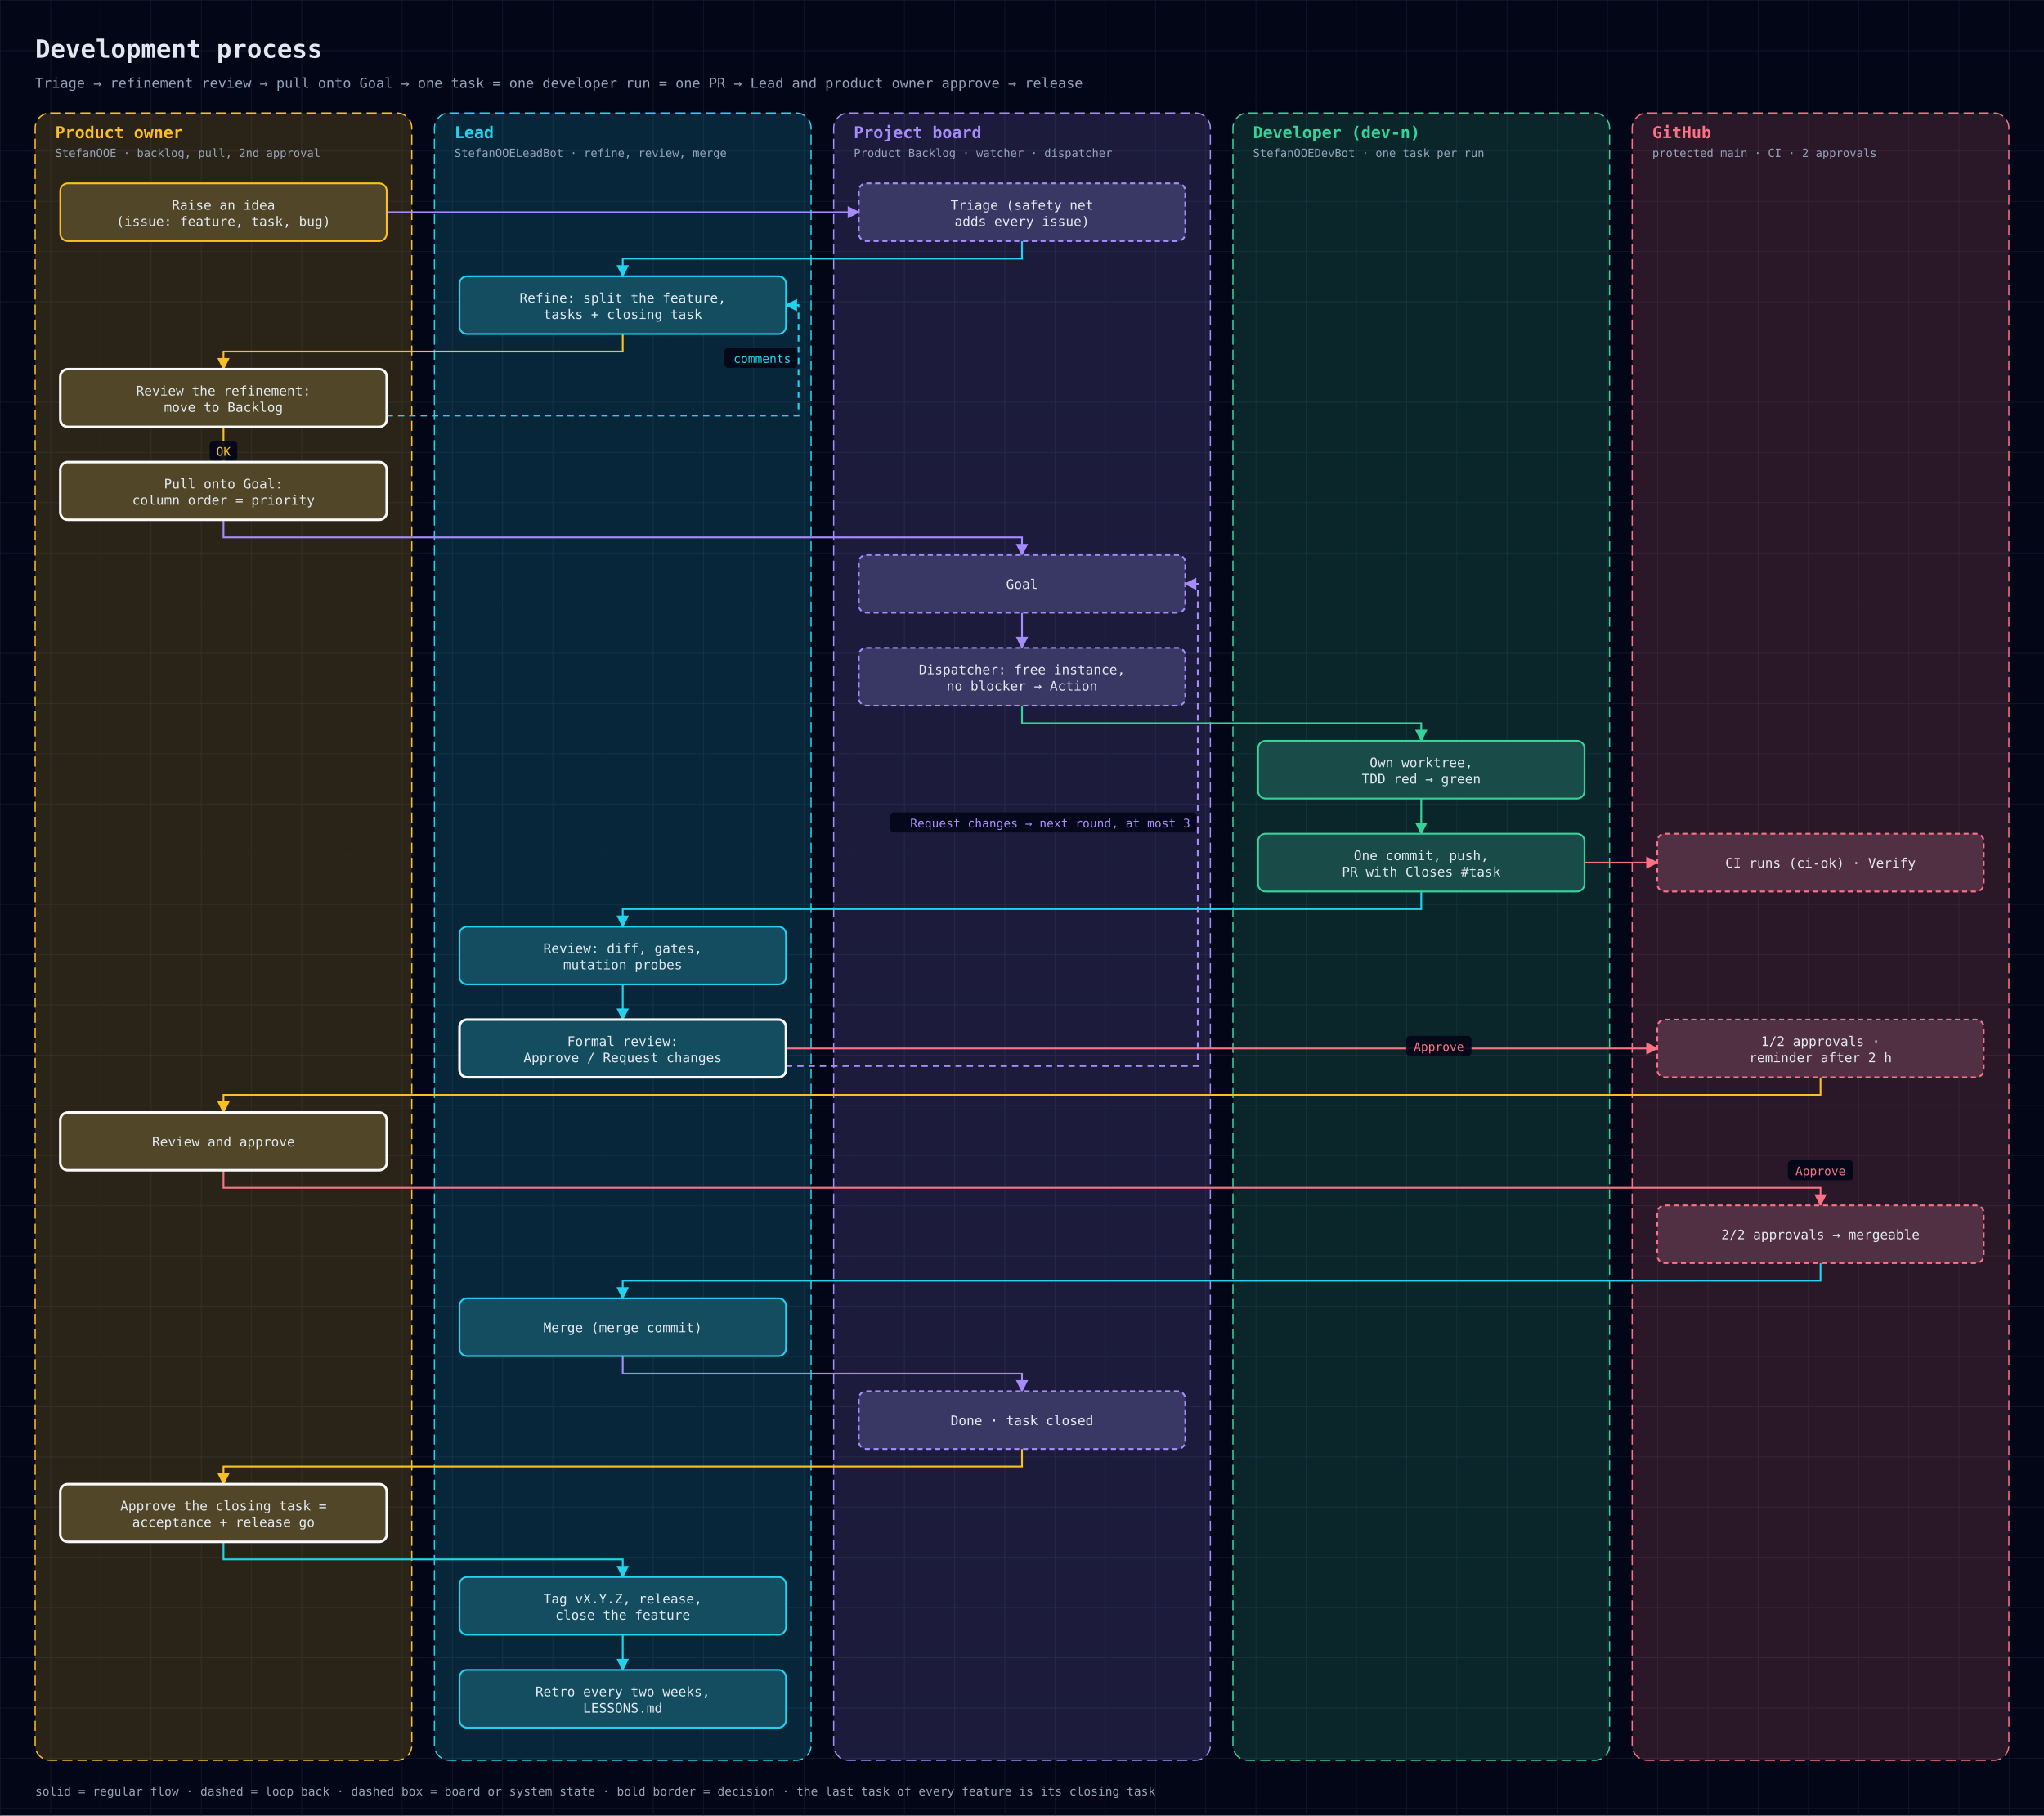
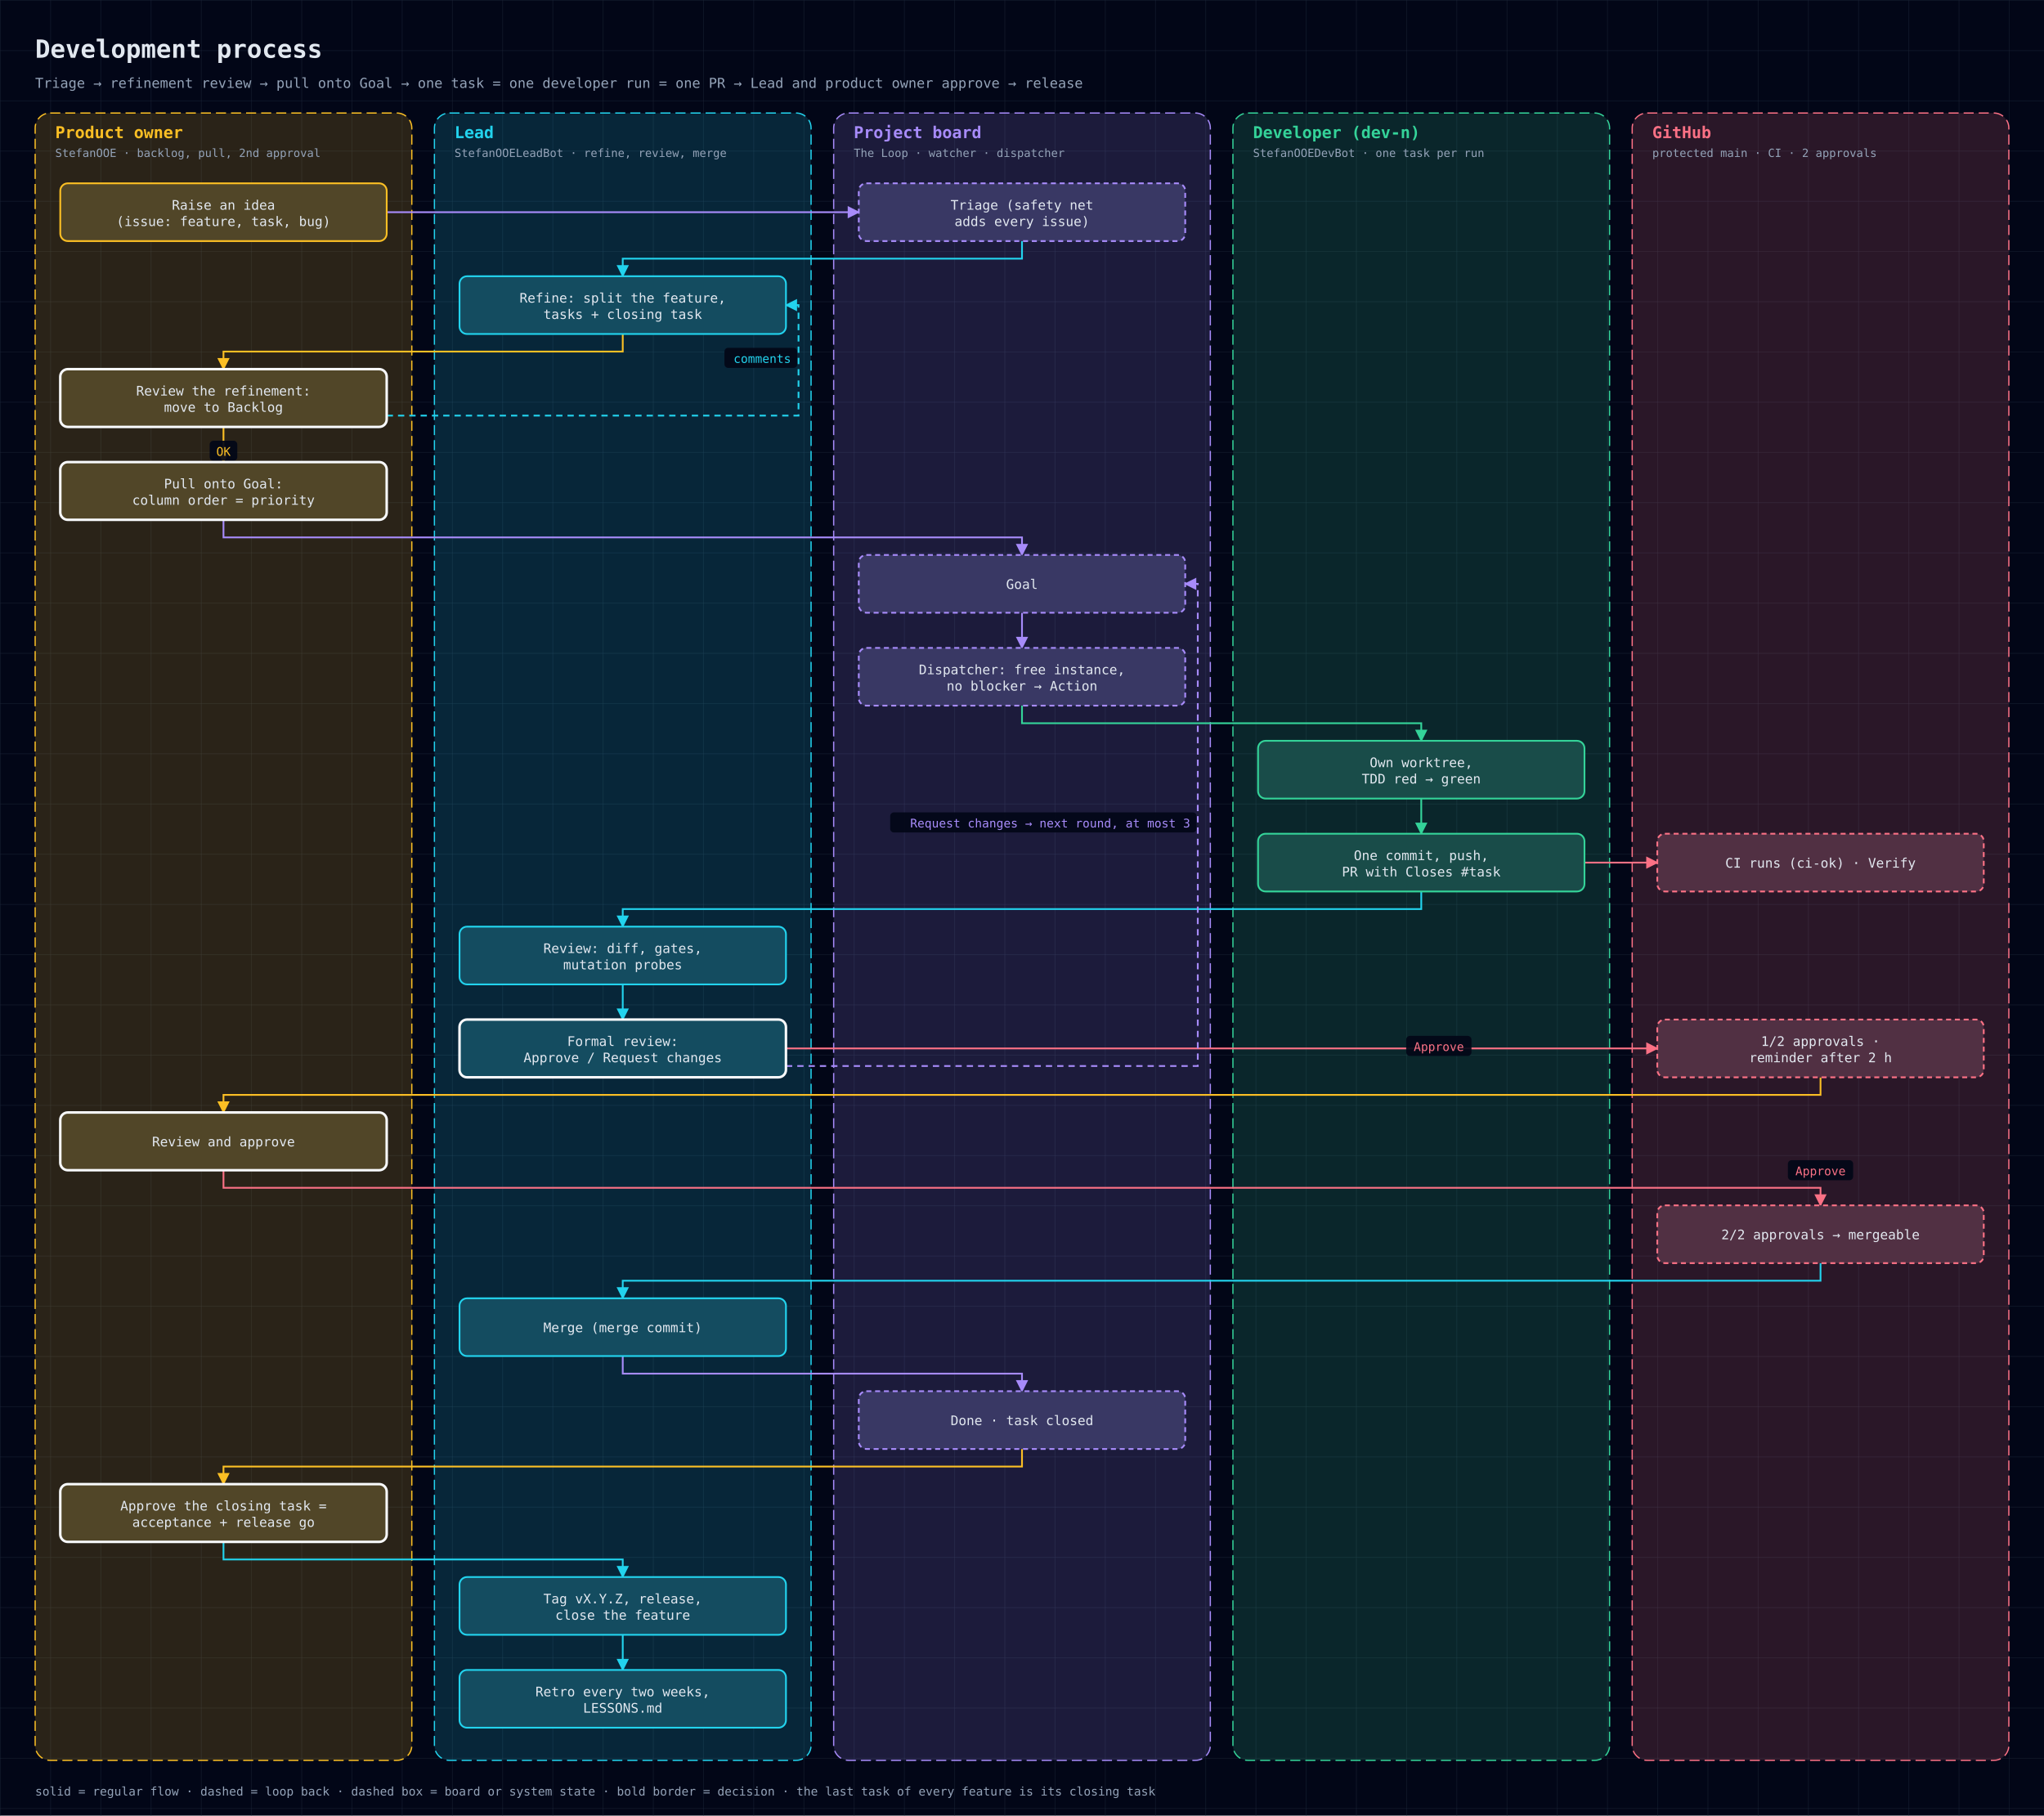
<svg xmlns="http://www.w3.org/2000/svg" width="1628" height="1446" viewBox="0 0 1628 1446" font-family="'JetBrains Mono', ui-monospace, monospace">
  <defs>
    <pattern id="grid" width="40" height="40" patternUnits="userSpaceOnUse">
      <path d="M 40 0 L 0 0 0 40" fill="none" stroke="#1e293b" stroke-width="0.5" />
    </pattern>
    <marker id="arrow0" viewBox="0 0 10 10" refX="9" refY="5" markerWidth="7" markerHeight="7" orient="auto-start-reverse">
      <path d="M 0 0 L 10 5 L 0 10 z" fill="#fbbf24" />
    </marker>
    <marker id="arrow1" viewBox="0 0 10 10" refX="9" refY="5" markerWidth="7" markerHeight="7" orient="auto-start-reverse">
      <path d="M 0 0 L 10 5 L 0 10 z" fill="#22d3ee" />
    </marker>
    <marker id="arrow2" viewBox="0 0 10 10" refX="9" refY="5" markerWidth="7" markerHeight="7" orient="auto-start-reverse">
      <path d="M 0 0 L 10 5 L 0 10 z" fill="#a78bfa" />
    </marker>
    <marker id="arrow3" viewBox="0 0 10 10" refX="9" refY="5" markerWidth="7" markerHeight="7" orient="auto-start-reverse">
      <path d="M 0 0 L 10 5 L 0 10 z" fill="#34d399" />
    </marker>
    <marker id="arrow4" viewBox="0 0 10 10" refX="9" refY="5" markerWidth="7" markerHeight="7" orient="auto-start-reverse">
      <path d="M 0 0 L 10 5 L 0 10 z" fill="#fb7185" />
    </marker>
  </defs>
  <rect width="1628" height="1446" fill="#020617" />
  <rect width="1628" height="1446" fill="url(#grid)" />
  <text x="28" y="46" fill="#e2e8f0" font-size="20" font-weight="bold">Development process</text>
  <text x="28" y="70" fill="#94a3b8" font-size="11">Triage → refinement review → pull onto Goal → one task = one developer run = one PR → Lead and product owner approve → release</text>
  <rect x="28" y="90" width="300" height="1312" rx="12" fill="rgba(251, 191, 36, 0.16)" stroke="#fbbf24" stroke-width="1" stroke-dasharray="8,4" />
  <text x="44" y="110" fill="#fbbf24" font-size="13" font-weight="bold">Product owner</text>
  <text x="44" y="125" fill="#94a3b8" font-size="9">StefanOOE · backlog, pull, 2nd approval</text>
  <rect x="346" y="90" width="300" height="1312" rx="12" fill="rgba(34, 211, 238, 0.16)" stroke="#22d3ee" stroke-width="1" stroke-dasharray="8,4" />
  <text x="362" y="110" fill="#22d3ee" font-size="13" font-weight="bold">Lead</text>
  <text x="362" y="125" fill="#94a3b8" font-size="9">StefanOOELeadBot · refine, review, merge</text>
  <rect x="664" y="90" width="300" height="1312" rx="12" fill="rgba(167, 139, 250, 0.16)" stroke="#a78bfa" stroke-width="1" stroke-dasharray="8,4" />
  <text x="680" y="110" fill="#a78bfa" font-size="13" font-weight="bold">Project board</text>
-   <text x="680" y="125" fill="#94a3b8" font-size="9">Product Backlog · watcher · dispatcher</text>
+   <text x="680" y="125" fill="#94a3b8" font-size="9">The Loop · watcher · dispatcher</text>
  <rect x="982" y="90" width="300" height="1312" rx="12" fill="rgba(52, 211, 153, 0.16)" stroke="#34d399" stroke-width="1" stroke-dasharray="8,4" />
  <text x="998" y="110" fill="#34d399" font-size="13" font-weight="bold">Developer (dev-n)</text>
  <text x="998" y="125" fill="#94a3b8" font-size="9">StefanOOEDevBot · one task per run</text>
  <rect x="1300" y="90" width="300" height="1312" rx="12" fill="rgba(251, 113, 133, 0.16)" stroke="#fb7185" stroke-width="1" stroke-dasharray="8,4" />
  <text x="1316" y="110" fill="#fb7185" font-size="13" font-weight="bold">GitHub</text>
  <text x="1316" y="125" fill="#94a3b8" font-size="9">protected main · CI · 2 approvals</text>
  <path d="M 308 169 L 684 169" fill="none" stroke="#a78bfa" stroke-width="1.4" marker-end="url(#arrow2)" />
  <path d="M 814 192 L 814 206 L 496 206 L 496 220" fill="none" stroke="#22d3ee" stroke-width="1.4" marker-end="url(#arrow1)" />
  <path d="M 496 266 L 496 280 L 178 280 L 178 294" fill="none" stroke="#fbbf24" stroke-width="1.4" marker-end="url(#arrow0)" />
  <path d="M 178 340 L 178 368" fill="none" stroke="#fbbf24" stroke-width="1.4" marker-end="url(#arrow0)" />
  <rect x="167" y="351" width="22" height="16" rx="3" fill="#020617" opacity="0.92" />
  <text x="178" y="363" fill="#fbbf24" font-size="9.5" text-anchor="middle">OK</text>
  <path d="M 178 414 L 178 428 L 814 428 L 814 442" fill="none" stroke="#a78bfa" stroke-width="1.4" marker-end="url(#arrow2)" />
  <path d="M 814 488 L 814 516" fill="none" stroke="#a78bfa" stroke-width="1.4" marker-end="url(#arrow2)" />
  <path d="M 814 562 L 814 576 L 1132 576 L 1132 590" fill="none" stroke="#34d399" stroke-width="1.4" marker-end="url(#arrow3)" />
  <path d="M 1132 636 L 1132 664" fill="none" stroke="#34d399" stroke-width="1.4" marker-end="url(#arrow3)" />
  <path d="M 1262 687 L 1320 687" fill="none" stroke="#fb7185" stroke-width="1.4" marker-end="url(#arrow4)" />
  <path d="M 1132 710 L 1132 724 L 496 724 L 496 738" fill="none" stroke="#22d3ee" stroke-width="1.4" marker-end="url(#arrow1)" />
  <path d="M 496 784 L 496 812" fill="none" stroke="#22d3ee" stroke-width="1.4" marker-end="url(#arrow1)" />
  <path d="M 626 835 L 1320 835" fill="none" stroke="#fb7185" stroke-width="1.4" marker-end="url(#arrow4)" />
  <rect x="1120" y="825" width="52" height="16" rx="3" fill="#020617" opacity="0.92" />
  <text x="1146" y="837" fill="#fb7185" font-size="9.5" text-anchor="middle">Approve</text>
  <path d="M 1450 858 L 1450 872 L 178 872 L 178 886" fill="none" stroke="#fbbf24" stroke-width="1.4" marker-end="url(#arrow0)" />
  <path d="M 178 932 L 178 946 L 1450 946 L 1450 960" fill="none" stroke="#fb7185" stroke-width="1.4" marker-end="url(#arrow4)" />
  <rect x="1424" y="924" width="52" height="16" rx="3" fill="#020617" opacity="0.92" />
  <text x="1450" y="936" fill="#fb7185" font-size="9.5" text-anchor="middle">Approve</text>
  <path d="M 1450 1006 L 1450 1020 L 496 1020 L 496 1034" fill="none" stroke="#22d3ee" stroke-width="1.4" marker-end="url(#arrow1)" />
  <path d="M 496 1080 L 496 1094 L 814 1094 L 814 1108" fill="none" stroke="#a78bfa" stroke-width="1.4" marker-end="url(#arrow2)" />
  <path d="M 814 1154 L 814 1168 L 178 1168 L 178 1182" fill="none" stroke="#fbbf24" stroke-width="1.4" marker-end="url(#arrow0)" />
  <path d="M 178 1228 L 178 1242 L 496 1242 L 496 1256" fill="none" stroke="#22d3ee" stroke-width="1.4" marker-end="url(#arrow1)" />
  <path d="M 496 1302 L 496 1330" fill="none" stroke="#22d3ee" stroke-width="1.4" marker-end="url(#arrow1)" />
  <path d="M 626 849 L 954 849 L 954 465 L 944 465" fill="none" stroke="#a78bfa" stroke-width="1.4" stroke-dasharray="5,4" marker-end="url(#arrow2)" />
  <rect x="709" y="647" width="244" height="16" rx="3" fill="#020617" opacity="0.92" />
  <text x="948" y="659" fill="#a78bfa" font-size="9.5" text-anchor="end">Request changes → next round, at most 3</text>
  <path d="M 308 331 L 636 331 L 636 243 L 626 243" fill="none" stroke="#22d3ee" stroke-width="1.4" stroke-dasharray="5,4" marker-end="url(#arrow1)" />
  <rect x="577" y="277" width="58" height="16" rx="3" fill="#020617" opacity="0.92" />
  <text x="630" y="289" fill="#22d3ee" font-size="9.5" text-anchor="end">comments</text>
  <rect x="48" y="146" width="260" height="46" rx="6" fill="#0f172a" />
  <rect x="48" y="146" width="260" height="46" rx="6" fill="rgba(251, 191, 36, 0.28)" stroke="#fbbf24" stroke-width="1.4" />
  <text x="178" y="167" fill="#e2e8f0" font-size="10.5" text-anchor="middle">Raise an idea</text>
  <text x="178" y="180" fill="#e2e8f0" font-size="10.5" text-anchor="middle">(issue: feature, task, bug)</text>
  <rect x="684" y="146" width="260" height="46" rx="6" fill="#0f172a" />
  <rect x="684" y="146" width="260" height="46" rx="6" fill="rgba(167, 139, 250, 0.28)" stroke="#a78bfa" stroke-width="1.4" stroke-dasharray="4,3" />
  <text x="814" y="167" fill="#e2e8f0" font-size="10.5" text-anchor="middle">Triage (safety net</text>
  <text x="814" y="180" fill="#e2e8f0" font-size="10.5" text-anchor="middle">adds every issue)</text>
  <rect x="366" y="220" width="260" height="46" rx="6" fill="#0f172a" />
  <rect x="366" y="220" width="260" height="46" rx="6" fill="rgba(34, 211, 238, 0.28)" stroke="#22d3ee" stroke-width="1.4" />
  <text x="496" y="241" fill="#e2e8f0" font-size="10.5" text-anchor="middle">Refine: split the feature,</text>
  <text x="496" y="254" fill="#e2e8f0" font-size="10.5" text-anchor="middle">tasks + closing task</text>
  <rect x="48" y="294" width="260" height="46" rx="6" fill="#0f172a" />
  <rect x="48" y="294" width="260" height="46" rx="6" fill="rgba(251, 191, 36, 0.28)" stroke="#f8fafc" stroke-width="2" />
  <text x="178" y="315" fill="#e2e8f0" font-size="10.5" text-anchor="middle">Review the refinement:</text>
  <text x="178" y="328" fill="#e2e8f0" font-size="10.5" text-anchor="middle">move to Backlog</text>
  <rect x="48" y="368" width="260" height="46" rx="6" fill="#0f172a" />
  <rect x="48" y="368" width="260" height="46" rx="6" fill="rgba(251, 191, 36, 0.28)" stroke="#f8fafc" stroke-width="2" />
  <text x="178" y="389" fill="#e2e8f0" font-size="10.5" text-anchor="middle">Pull onto Goal:</text>
  <text x="178" y="402" fill="#e2e8f0" font-size="10.5" text-anchor="middle">column order = priority</text>
  <rect x="684" y="442" width="260" height="46" rx="6" fill="#0f172a" />
  <rect x="684" y="442" width="260" height="46" rx="6" fill="rgba(167, 139, 250, 0.28)" stroke="#a78bfa" stroke-width="1.4" stroke-dasharray="4,3" />
  <text x="814" y="469" fill="#e2e8f0" font-size="10.5" text-anchor="middle">Goal</text>
  <rect x="684" y="516" width="260" height="46" rx="6" fill="#0f172a" />
  <rect x="684" y="516" width="260" height="46" rx="6" fill="rgba(167, 139, 250, 0.28)" stroke="#a78bfa" stroke-width="1.4" stroke-dasharray="4,3" />
  <text x="814" y="537" fill="#e2e8f0" font-size="10.5" text-anchor="middle">Dispatcher: free instance,</text>
  <text x="814" y="550" fill="#e2e8f0" font-size="10.5" text-anchor="middle">no blocker → Action</text>
  <rect x="1002" y="590" width="260" height="46" rx="6" fill="#0f172a" />
  <rect x="1002" y="590" width="260" height="46" rx="6" fill="rgba(52, 211, 153, 0.28)" stroke="#34d399" stroke-width="1.4" />
  <text x="1132" y="611" fill="#e2e8f0" font-size="10.5" text-anchor="middle">Own worktree,</text>
  <text x="1132" y="624" fill="#e2e8f0" font-size="10.5" text-anchor="middle">TDD red → green</text>
  <rect x="1002" y="664" width="260" height="46" rx="6" fill="#0f172a" />
  <rect x="1002" y="664" width="260" height="46" rx="6" fill="rgba(52, 211, 153, 0.28)" stroke="#34d399" stroke-width="1.4" />
  <text x="1132" y="685" fill="#e2e8f0" font-size="10.5" text-anchor="middle">One commit, push,</text>
  <text x="1132" y="698" fill="#e2e8f0" font-size="10.5" text-anchor="middle">PR with Closes #task</text>
  <rect x="1320" y="664" width="260" height="46" rx="6" fill="#0f172a" />
  <rect x="1320" y="664" width="260" height="46" rx="6" fill="rgba(251, 113, 133, 0.28)" stroke="#fb7185" stroke-width="1.4" stroke-dasharray="4,3" />
  <text x="1450" y="691" fill="#e2e8f0" font-size="10.5" text-anchor="middle">CI runs (ci-ok) · Verify</text>
  <rect x="366" y="738" width="260" height="46" rx="6" fill="#0f172a" />
  <rect x="366" y="738" width="260" height="46" rx="6" fill="rgba(34, 211, 238, 0.28)" stroke="#22d3ee" stroke-width="1.4" />
  <text x="496" y="759" fill="#e2e8f0" font-size="10.5" text-anchor="middle">Review: diff, gates,</text>
  <text x="496" y="772" fill="#e2e8f0" font-size="10.5" text-anchor="middle">mutation probes</text>
  <rect x="366" y="812" width="260" height="46" rx="6" fill="#0f172a" />
  <rect x="366" y="812" width="260" height="46" rx="6" fill="rgba(34, 211, 238, 0.28)" stroke="#f8fafc" stroke-width="2" />
  <text x="496" y="833" fill="#e2e8f0" font-size="10.5" text-anchor="middle">Formal review:</text>
  <text x="496" y="846" fill="#e2e8f0" font-size="10.5" text-anchor="middle">Approve / Request changes</text>
  <rect x="1320" y="812" width="260" height="46" rx="6" fill="#0f172a" />
  <rect x="1320" y="812" width="260" height="46" rx="6" fill="rgba(251, 113, 133, 0.28)" stroke="#fb7185" stroke-width="1.4" stroke-dasharray="4,3" />
  <text x="1450" y="833" fill="#e2e8f0" font-size="10.5" text-anchor="middle">1/2 approvals ·</text>
  <text x="1450" y="846" fill="#e2e8f0" font-size="10.5" text-anchor="middle">reminder after 2 h</text>
  <rect x="48" y="886" width="260" height="46" rx="6" fill="#0f172a" />
  <rect x="48" y="886" width="260" height="46" rx="6" fill="rgba(251, 191, 36, 0.28)" stroke="#f8fafc" stroke-width="2" />
  <text x="178" y="913" fill="#e2e8f0" font-size="10.5" text-anchor="middle">Review and approve</text>
  <rect x="1320" y="960" width="260" height="46" rx="6" fill="#0f172a" />
  <rect x="1320" y="960" width="260" height="46" rx="6" fill="rgba(251, 113, 133, 0.28)" stroke="#fb7185" stroke-width="1.4" stroke-dasharray="4,3" />
  <text x="1450" y="987" fill="#e2e8f0" font-size="10.5" text-anchor="middle">2/2 approvals → mergeable</text>
  <rect x="366" y="1034" width="260" height="46" rx="6" fill="#0f172a" />
  <rect x="366" y="1034" width="260" height="46" rx="6" fill="rgba(34, 211, 238, 0.28)" stroke="#22d3ee" stroke-width="1.4" />
  <text x="496" y="1061" fill="#e2e8f0" font-size="10.5" text-anchor="middle">Merge (merge commit)</text>
  <rect x="684" y="1108" width="260" height="46" rx="6" fill="#0f172a" />
  <rect x="684" y="1108" width="260" height="46" rx="6" fill="rgba(167, 139, 250, 0.28)" stroke="#a78bfa" stroke-width="1.4" stroke-dasharray="4,3" />
  <text x="814" y="1135" fill="#e2e8f0" font-size="10.5" text-anchor="middle">Done · task closed</text>
  <rect x="48" y="1182" width="260" height="46" rx="6" fill="#0f172a" />
  <rect x="48" y="1182" width="260" height="46" rx="6" fill="rgba(251, 191, 36, 0.28)" stroke="#f8fafc" stroke-width="2" />
  <text x="178" y="1203" fill="#e2e8f0" font-size="10.5" text-anchor="middle">Approve the closing task =</text>
  <text x="178" y="1216" fill="#e2e8f0" font-size="10.5" text-anchor="middle">acceptance + release go</text>
  <rect x="366" y="1256" width="260" height="46" rx="6" fill="#0f172a" />
  <rect x="366" y="1256" width="260" height="46" rx="6" fill="rgba(34, 211, 238, 0.28)" stroke="#22d3ee" stroke-width="1.4" />
  <text x="496" y="1277" fill="#e2e8f0" font-size="10.5" text-anchor="middle">Tag vX.Y.Z, release,</text>
  <text x="496" y="1290" fill="#e2e8f0" font-size="10.5" text-anchor="middle">close the feature</text>
  <rect x="366" y="1330" width="260" height="46" rx="6" fill="#0f172a" />
  <rect x="366" y="1330" width="260" height="46" rx="6" fill="rgba(34, 211, 238, 0.28)" stroke="#22d3ee" stroke-width="1.4" />
  <text x="496" y="1351" fill="#e2e8f0" font-size="10.5" text-anchor="middle">Retro every two weeks,</text>
  <text x="496" y="1364" fill="#e2e8f0" font-size="10.5" text-anchor="middle">LESSONS.md</text>
  <text x="28" y="1430" fill="#94a3b8" font-size="9.5">solid = regular flow · dashed = loop back · dashed box = board or system state · bold border = decision · the last task of every feature is its closing task</text>
</svg>
